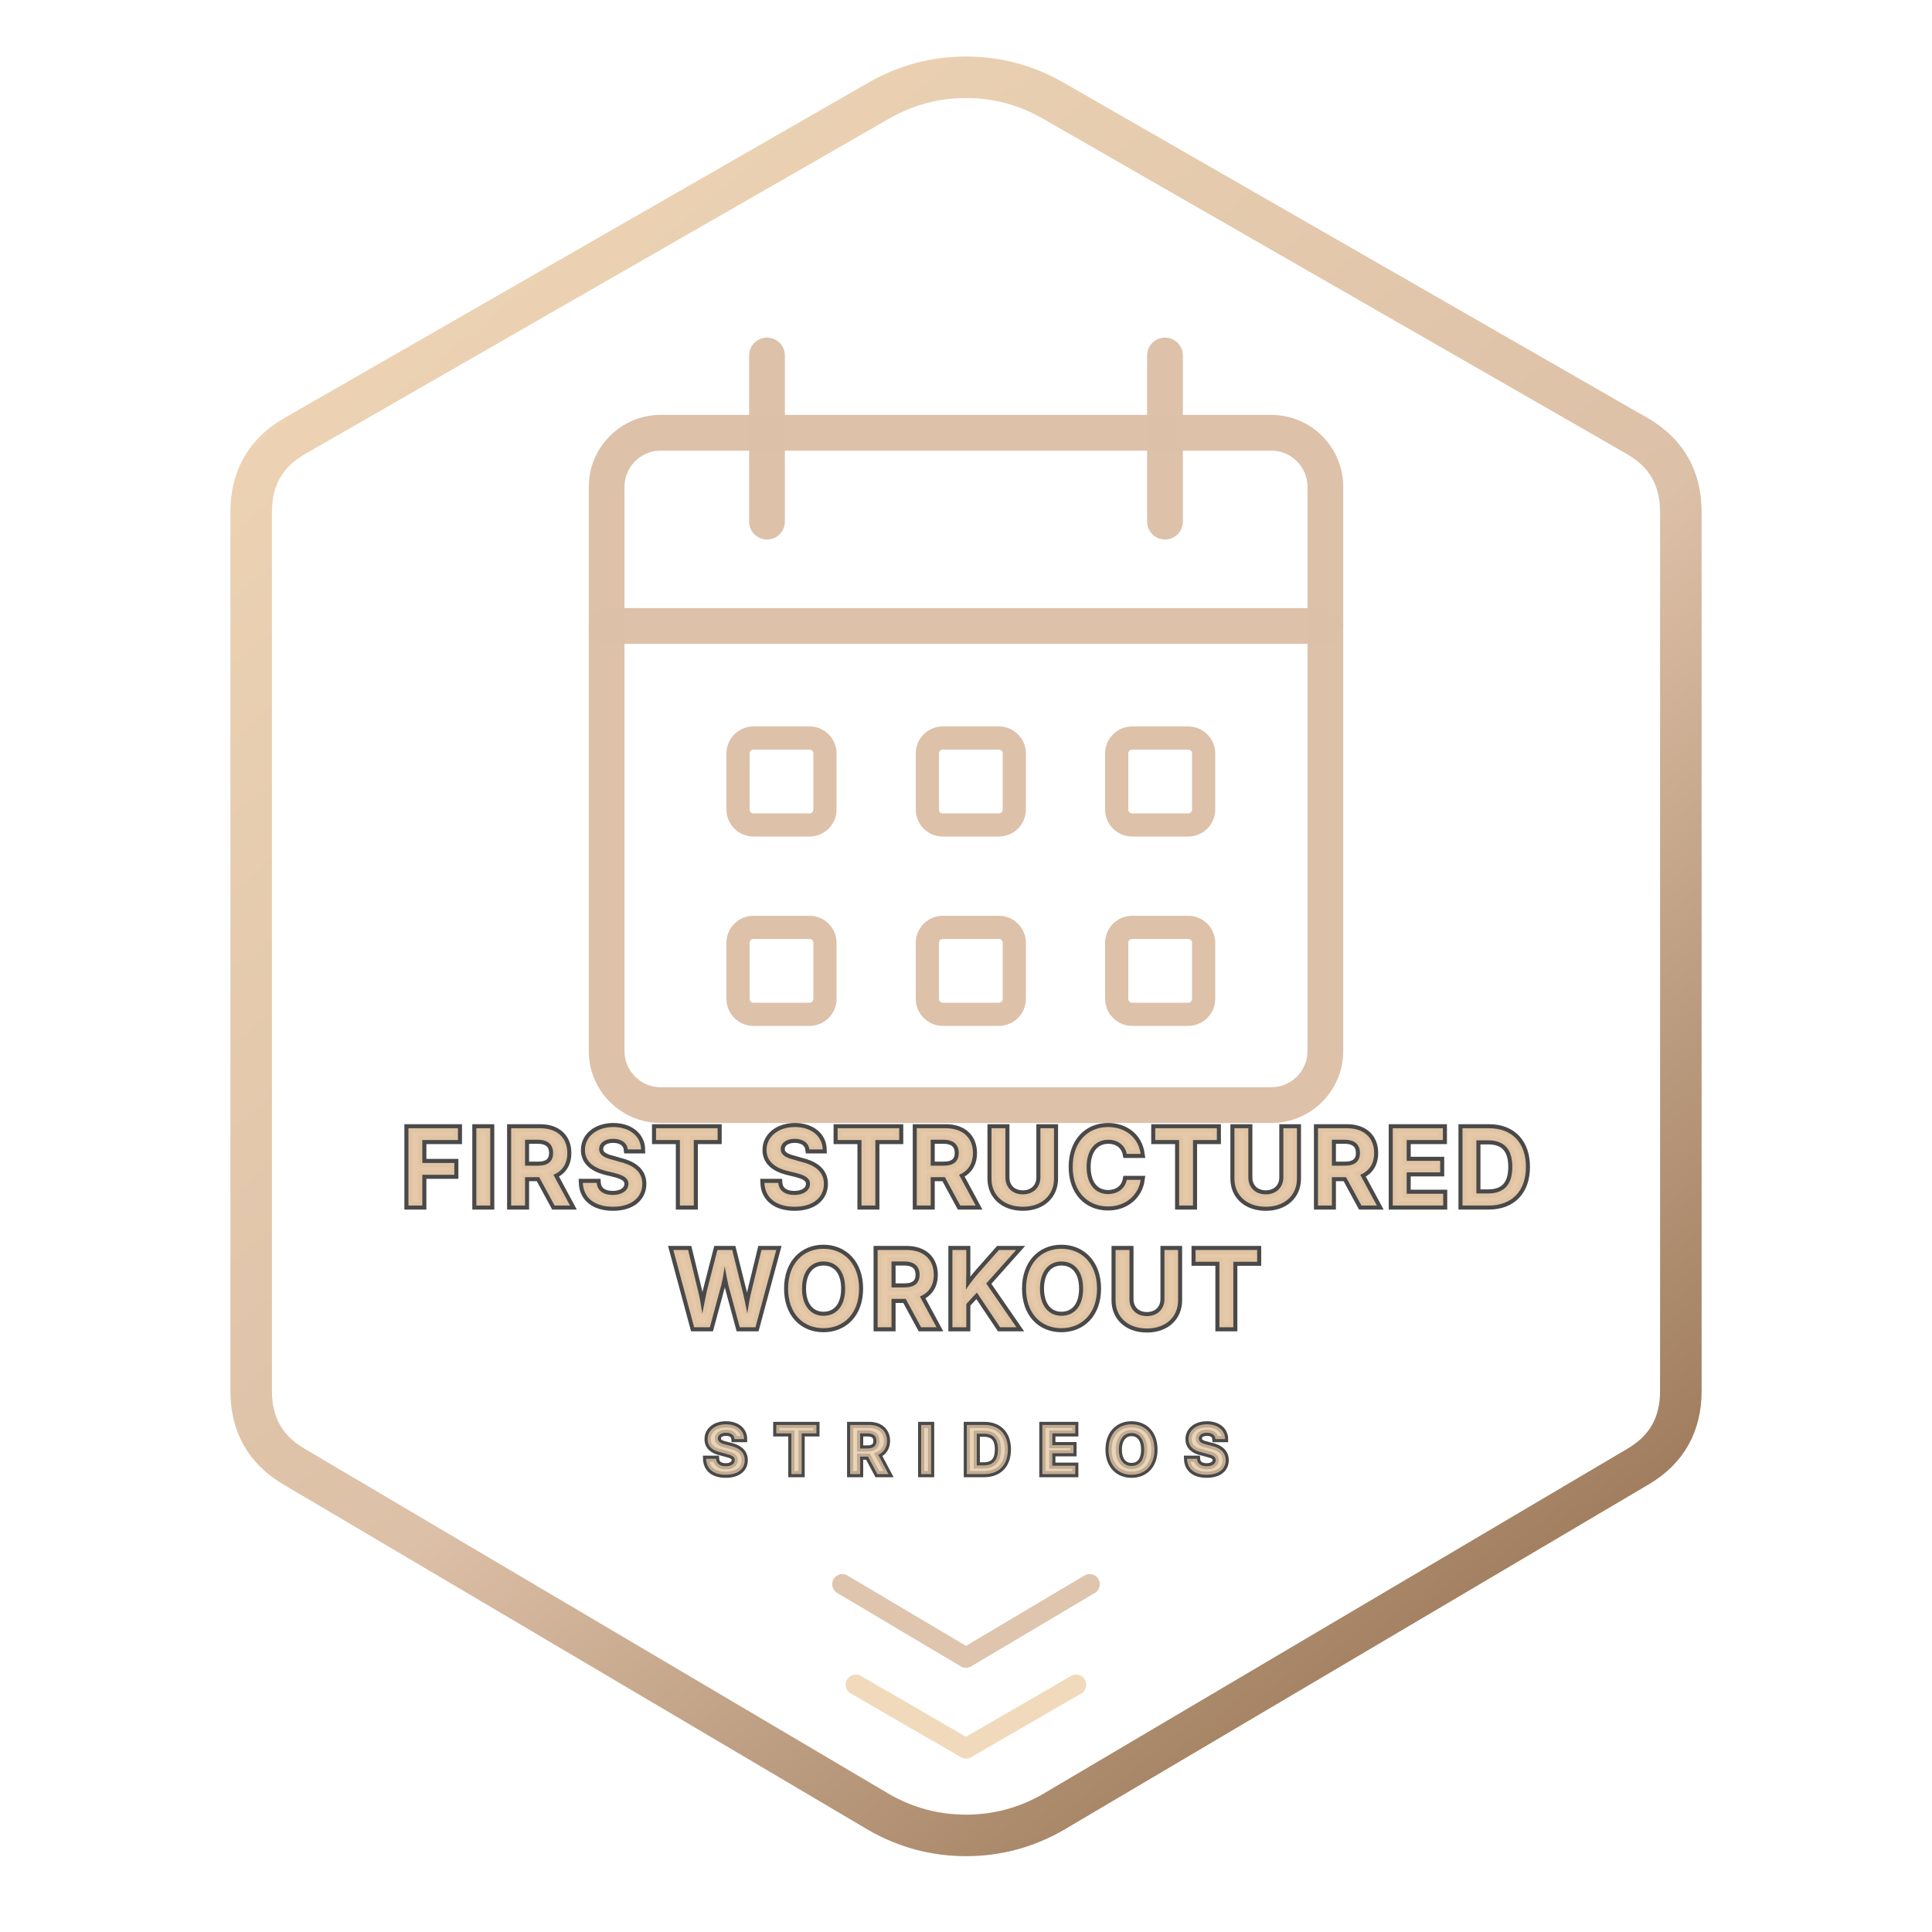
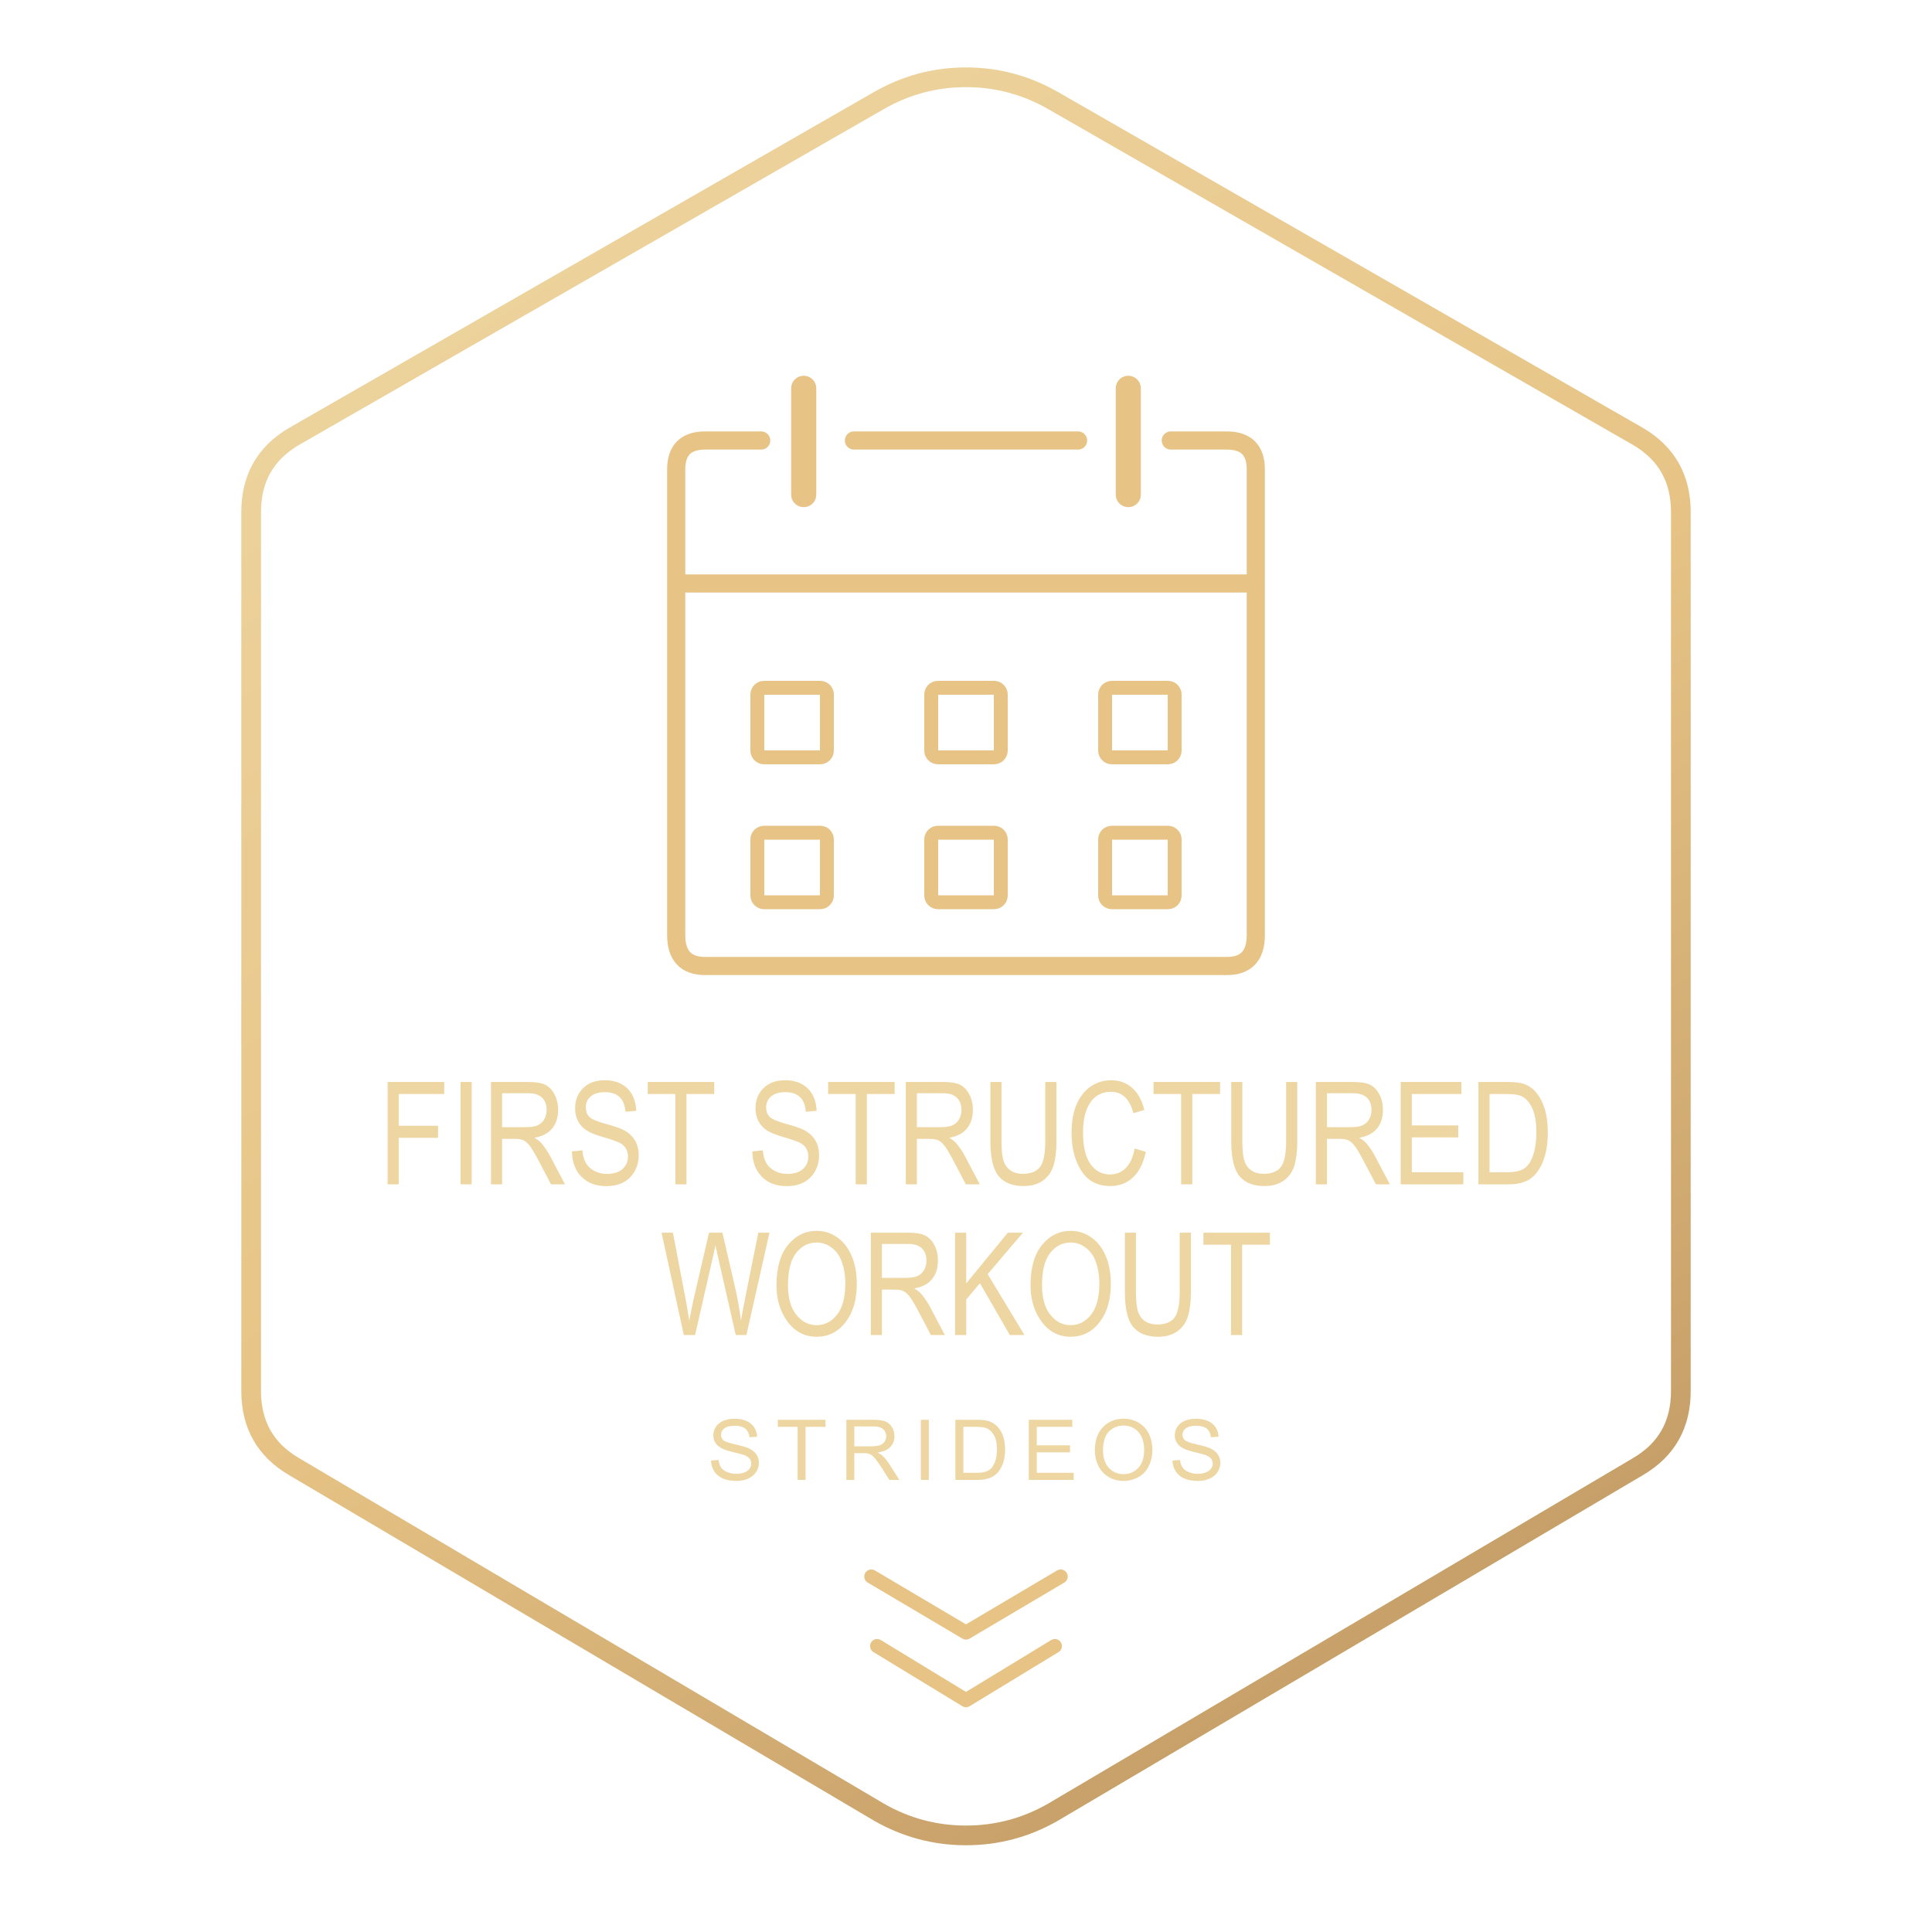
<svg xmlns="http://www.w3.org/2000/svg" width="100" height="100" viewBox="0 0 100 100" fill="none" role="img" aria-label="First Structured Workout achievement. Unlocked.">
  <defs>
-     <linearGradient id="firsts-first-structured-workout-transparent-edge" x1="14" y1="7" x2="86" y2="93" gradientUnits="userSpaceOnUse">
-       <stop offset="0" stop-color="#F0D7B6" />
-       <stop offset="0.54" stop-color="#DCC0A7" />
-       <stop offset="1" stop-color="#8D6847" />
+     <linearGradient id="firsts-first-structured-workout-transparent-edge" x1="20" y1="4" x2="80" y2="95" gradientUnits="userSpaceOnUse">
+       <stop stop-color="#EED6A2" />
+       <stop offset=".5" stop-color="#E7C486" />
+       <stop offset="1" stop-color="#BD9560" />
    </linearGradient>
-     <radialGradient id="firsts-first-structured-workout-transparent-glow" cx="0" cy="0" r="1" gradientUnits="userSpaceOnUse" gradientTransform="translate(50 42) rotate(90) scale(35 34)">
-       <stop offset="0" stop-color="#C79C70" stop-opacity="0.22" />
-       <stop offset="0.64" stop-color="#C79C70" stop-opacity="0.03" />
-       <stop offset="1" stop-color="#C79C70" stop-opacity="0" />
+     <radialGradient id="firsts-first-structured-workout-transparent-ambient">
+       <stop stop-color="#E7C486" stop-opacity=".025" />
+       <stop offset="1" stop-color="#E7C486" stop-opacity="0" />
    </radialGradient>
  </defs>
-   <path d="M50 4 Q52.4 4 54.5 5.2 L84.8 22.6 Q87 23.9 87 26.5 L87 72 Q87 74.6 84.8 75.9 L54.5 93.8 Q52.4 95 50 95 Q47.6 95 45.5 93.8 L15.2 75.9 Q13 74.6 13 72 L13 26.5 Q13 23.9 15.2 22.6 L45.5 5.2 Q47.6 4 50 4 Z" fill="none" stroke="#C79C70" stroke-width="4.2" stroke-linejoin="round" stroke-opacity="0" />
-   <path d="M50 4 Q52.4 4 54.5 5.2 L84.8 22.6 Q87 23.9 87 26.5 L87 72 Q87 74.6 84.8 75.9 L54.5 93.8 Q52.4 95 50 95 Q47.6 95 45.5 93.8 L15.2 75.9 Q13 74.6 13 72 L13 26.5 Q13 23.9 15.2 22.6 L45.5 5.2 Q47.6 4 50 4 Z" fill="transparent" fill-opacity="0" stroke="url(#firsts-first-structured-workout-transparent-edge)" stroke-width="2.15" stroke-linejoin="round" stroke-opacity="1" />
-   <ellipse cx="50" cy="38" rx="30" ry="26" fill="url(#firsts-first-structured-workout-transparent-glow)" opacity="0" />
-   <g>
-     <rect x="31.4" y="22.4" width="37.2" height="34.8" rx="2.8" fill="none" stroke="#DCC0A7" stroke-width="1.85" stroke-linecap="round" stroke-linejoin="round" stroke-opacity="0.98" />
-     <path d="M39.7 18.4 V27 M60.3 18.4 V27 M31.4 32.4 H68.6" fill="none" stroke="#DCC0A7" stroke-width="1.85" stroke-linecap="round" stroke-linejoin="round" stroke-opacity="0.98" />
-     <rect x="38.2" y="38.2" width="4.5" height="4.5" rx="0.8" fill="none" stroke="#DCC0A7" stroke-width="1.2" stroke-linecap="round" stroke-linejoin="round" stroke-opacity="0.98" />
-     <rect x="48" y="38.2" width="4.5" height="4.5" rx="0.8" fill="none" stroke="#DCC0A7" stroke-width="1.2" stroke-linecap="round" stroke-linejoin="round" stroke-opacity="0.98" />
-     <rect x="57.8" y="38.2" width="4.5" height="4.5" rx="0.8" fill="none" stroke="#DCC0A7" stroke-width="1.2" stroke-linecap="round" stroke-linejoin="round" stroke-opacity="0.98" />
-     <rect x="38.2" y="48" width="4.5" height="4.5" rx="0.8" fill="none" stroke="#DCC0A7" stroke-width="1.2" stroke-linecap="round" stroke-linejoin="round" stroke-opacity="0.98" />
-     <rect x="48" y="48" width="4.5" height="4.5" rx="0.8" fill="none" stroke="#DCC0A7" stroke-width="1.2" stroke-linecap="round" stroke-linejoin="round" stroke-opacity="0.98" />
-     <rect x="57.8" y="48" width="4.5" height="4.5" rx="0.8" fill="none" stroke="#DCC0A7" stroke-width="1.2" stroke-linecap="round" stroke-linejoin="round" stroke-opacity="0.98" />
+   <path d="M50 4 Q52.4 4 54.5 5.2 L84.8 22.6 Q87 23.9 87 26.5 L87 72 Q87 74.6 84.8 75.9 L54.5 93.8 Q52.4 95 50 95 Q47.6 95 45.5 93.8 L15.2 75.9 Q13 74.6 13 72 L13 26.5 Q13 23.9 15.2 22.6 L45.5 5.2 Q47.6 4 50 4 Z" fill="transparent" fill-opacity="0" stroke="url(#firsts-first-structured-workout-transparent-edge)" stroke-width="1.02" stroke-linejoin="round" />
+   <g data-glyph="training-calendar" stroke="#E7C486" stroke-linecap="round" stroke-linejoin="round" stroke-width=".94">
+     <path d="M39.4 22.8 H36.5 Q35 22.8 35 24.3 V48.4 Q35 50 36.5 50 H63.5 Q65 50 65 48.4 V24.3 Q65 22.8 63.5 22.8 H60.6 M44.2 22.8 H55.8 M35 30.2 H65" />
+     <path d="M41.6 20.1 V25.6 M58.4 20.1 V25.6" stroke-width="1.3" />
+     <rect x="39.2" y="35.6" width="3.6" height="3.6" rx=".35" stroke-width=".72" />
+     <rect x="48.2" y="35.6" width="3.6" height="3.6" rx=".35" stroke-width=".72" />
+     <rect x="57.2" y="35.6" width="3.6" height="3.6" rx=".35" stroke-width=".72" />
+     <rect x="39.2" y="43.1" width="3.6" height="3.6" rx=".35" stroke-width=".72" />
+     <rect x="48.2" y="43.1" width="3.6" height="3.6" rx=".35" stroke-width=".72" />
+     <rect x="57.2" y="43.1" width="3.6" height="3.6" rx=".35" stroke-width=".72" />
  </g>
-   <text x="50" y="62.4" text-anchor="middle" font-family="'Avenir Next', Inter, Arial, sans-serif" font-size="5.5" font-weight="600" letter-spacing="0.28" stroke="#030405" stroke-width="0.42" stroke-opacity="0.72" fill="none">FIRST STRUCTURED</text>
-   <text x="50" y="62.4" text-anchor="middle" font-family="'Avenir Next', Inter, Arial, sans-serif" font-size="5.5" font-weight="600" letter-spacing="0.28" fill="#E4C8A6" fill-opacity="0.97">FIRST STRUCTURED</text>
-   <text x="50" y="68.7" text-anchor="middle" font-family="'Avenir Next', Inter, Arial, sans-serif" font-size="5.5" font-weight="600" letter-spacing="0.28" stroke="#030405" stroke-width="0.42" stroke-opacity="0.72" fill="none">WORKOUT</text>
-   <text x="50" y="68.7" text-anchor="middle" font-family="'Avenir Next', Inter, Arial, sans-serif" font-size="5.5" font-weight="600" letter-spacing="0.28" fill="#E4C8A6" fill-opacity="0.97">WORKOUT</text>
-   <text x="50" y="76.3" text-anchor="middle" font-family="'Avenir Next', Inter, Arial, sans-serif" font-size="3.5" font-weight="700" letter-spacing="1.38" stroke="#030405" stroke-width="0.32" stroke-opacity="0.72" fill="none">STRIDEOS</text>
-   <text x="50" y="76.3" text-anchor="middle" font-family="'Avenir Next', Inter, Arial, sans-serif" font-size="3.5" font-weight="700" letter-spacing="1.38" fill="#E4C8A6" fill-opacity="0.78">STRIDEOS</text>
-   <path d="M43.6 82 L50 85.8 L56.4 82" fill="none" stroke="#DCC0A7" stroke-width="1.05" stroke-linecap="round" stroke-linejoin="round" stroke-opacity="0.92" />
-   <path d="M44.3 87.2 L50 90.5 L55.7 87.2" fill="none" stroke="#F0D7B6" stroke-width="1.05" stroke-linecap="round" stroke-linejoin="round" stroke-opacity="0.92" />
+   <g data-title="First Structured Workout">
+     <path data-text="FIRST STRUCTURED" fill="#EED6A2" stroke="none" d="M20.062 61.3L20.062 56.003L22.992 56.003L22.992 56.628L20.637 56.628L20.637 58.269L22.674 58.269L22.674 58.894L20.637 58.894L20.637 61.3ZM23.838 61.3L23.838 56.003L24.412 56.003L24.412 61.3ZM25.414 61.3L25.414 56.003L27.34 56.003C27.742 56.003 28.039 56.053 28.23 56.151C28.422 56.249 28.579 56.413 28.701 56.644C28.825 56.874 28.887 57.141 28.887 57.444C28.887 57.844 28.782 58.168 28.574 58.417C28.366 58.665 28.062 58.822 27.664 58.89C27.825 58.986 27.948 59.084 28.033 59.183C28.204 59.385 28.354 59.61 28.484 59.858L29.244 61.3L28.521 61.3L27.943 60.198C27.719 59.768 27.55 59.477 27.436 59.327C27.321 59.178 27.209 59.077 27.102 59.026C26.995 58.975 26.845 58.948 26.652 58.948L25.988 58.948L25.988 61.3ZM25.988 58.341L27.225 58.341C27.494 58.341 27.698 58.309 27.838 58.243C27.977 58.178 28.088 58.076 28.17 57.937C28.252 57.796 28.293 57.633 28.293 57.448C28.293 57.18 28.215 56.97 28.059 56.817C27.902 56.664 27.67 56.587 27.361 56.587L25.988 56.587ZM29.602 59.599L30.143 59.54C30.171 59.832 30.237 60.059 30.34 60.222C30.443 60.385 30.589 60.516 30.78 60.614C30.97 60.712 31.184 60.761 31.422 60.761C31.765 60.761 32.03 60.678 32.219 60.511C32.408 60.343 32.502 60.125 32.502 59.858C32.502 59.702 32.468 59.565 32.399 59.448C32.331 59.331 32.228 59.235 32.088 59.161C31.95 59.086 31.651 58.981 31.192 58.847C30.782 58.726 30.49 58.604 30.317 58.481C30.144 58.359 30.009 58.204 29.913 58.015C29.816 57.825 29.768 57.61 29.768 57.372C29.768 56.944 29.906 56.594 30.182 56.321C30.459 56.049 30.833 55.913 31.303 55.913C31.626 55.913 31.909 55.977 32.151 56.104C32.393 56.232 32.581 56.415 32.713 56.653C32.847 56.892 32.919 57.172 32.93 57.495L32.375 57.546C32.347 57.201 32.244 56.946 32.067 56.78C31.89 56.614 31.641 56.53 31.321 56.53C30.995 56.53 30.747 56.604 30.577 56.749C30.406 56.895 30.321 57.083 30.321 57.313C30.321 57.528 30.383 57.695 30.508 57.813C30.633 57.931 30.915 58.05 31.354 58.171C31.782 58.288 32.083 58.391 32.256 58.478C32.522 58.613 32.722 58.791 32.856 59.011C32.991 59.231 33.059 59.494 33.059 59.8C33.059 60.104 32.988 60.38 32.846 60.63C32.704 60.879 32.511 61.068 32.266 61.198C32.021 61.328 31.727 61.394 31.383 61.394C30.845 61.394 30.417 61.232 30.098 60.909C29.779 60.586 29.614 60.149 29.602 59.599ZM34.956 61.3L34.956 56.628L33.526 56.628L33.526 56.003L36.969 56.003L36.969 56.628L35.532 56.628L35.532 61.3ZM38.938 59.599L39.479 59.54C39.508 59.832 39.574 60.059 39.677 60.222C39.779 60.385 39.926 60.516 40.116 60.614C40.306 60.712 40.521 60.761 40.759 60.761C41.101 60.761 41.367 60.678 41.556 60.511C41.744 60.343 41.839 60.125 41.839 59.858C41.839 59.702 41.804 59.565 41.735 59.448C41.667 59.331 41.564 59.235 41.425 59.161C41.287 59.086 40.988 58.981 40.528 58.847C40.118 58.726 39.826 58.604 39.653 58.481C39.48 58.359 39.345 58.204 39.249 58.015C39.152 57.825 39.104 57.61 39.104 57.372C39.104 56.944 39.242 56.594 39.519 56.321C39.796 56.049 40.169 55.913 40.64 55.913C40.962 55.913 41.245 55.977 41.487 56.104C41.729 56.232 41.917 56.415 42.05 56.653C42.184 56.892 42.256 57.172 42.267 57.495L41.712 57.546C41.683 57.201 41.58 56.946 41.403 56.78C41.226 56.614 40.978 56.53 40.657 56.53C40.332 56.53 40.083 56.604 39.913 56.749C39.742 56.895 39.657 57.083 39.657 57.313C39.657 57.528 39.72 57.695 39.845 57.813C39.97 57.931 40.251 58.05 40.69 58.171C41.119 58.288 41.419 58.391 41.593 58.478C41.858 58.613 42.058 58.791 42.192 59.011C42.328 59.231 42.396 59.494 42.396 59.8C42.396 60.104 42.324 60.38 42.183 60.63C42.041 60.879 41.847 61.068 41.603 61.198C41.357 61.328 41.063 61.394 40.72 61.394C40.182 61.394 39.753 61.232 39.435 60.909C39.115 60.586 38.95 60.149 38.938 59.599ZM44.292 61.3L44.292 56.628L42.862 56.628L42.862 56.003L46.306 56.003L46.306 56.628L44.868 56.628L44.868 61.3ZM46.884 61.3L46.884 56.003L48.81 56.003C49.212 56.003 49.509 56.053 49.7 56.151C49.892 56.249 50.048 56.413 50.171 56.644C50.294 56.874 50.356 57.141 50.356 57.444C50.356 57.844 50.252 58.168 50.044 58.417C49.835 58.665 49.532 58.822 49.134 58.89C49.295 58.986 49.418 59.084 49.503 59.183C49.673 59.385 49.824 59.61 49.954 59.858L50.714 61.3L49.991 61.3L49.413 60.198C49.189 59.768 49.02 59.477 48.905 59.327C48.791 59.178 48.679 59.077 48.571 59.026C48.464 58.975 48.314 58.948 48.122 58.948L47.458 58.948L47.458 61.3ZM47.458 58.341L48.694 58.341C48.964 58.341 49.168 58.309 49.308 58.243C49.447 58.178 49.558 58.076 49.64 57.937C49.722 57.796 49.763 57.633 49.763 57.448C49.763 57.18 49.685 56.97 49.528 56.817C49.372 56.664 49.14 56.587 48.831 56.587L47.458 56.587ZM54.103 56.003L54.681 56.003L54.681 59.063C54.681 59.577 54.631 59.998 54.531 60.327C54.43 60.655 54.248 60.915 53.984 61.104C53.721 61.295 53.385 61.39 52.978 61.39C52.405 61.39 51.976 61.219 51.691 60.878C51.406 60.536 51.263 59.931 51.263 59.063L51.263 56.003L51.837 56.003L51.837 59.06C51.837 59.539 51.875 59.886 51.949 60.101C52.024 60.314 52.146 60.477 52.316 60.589C52.485 60.701 52.691 60.757 52.935 60.757C53.345 60.757 53.642 60.642 53.826 60.411C54.01 60.18 54.103 59.729 54.103 59.06ZM58.729 59.442L59.307 59.62C59.179 60.215 58.955 60.659 58.635 60.952C58.315 61.244 57.928 61.39 57.471 61.39C57.068 61.39 56.724 61.292 56.438 61.097C56.152 60.9 55.918 60.585 55.736 60.151C55.555 59.718 55.465 59.206 55.465 58.614C55.465 58.032 55.555 57.54 55.736 57.136C55.918 56.732 56.165 56.428 56.477 56.222C56.788 56.016 57.135 55.913 57.518 55.913C57.937 55.913 58.297 56.044 58.598 56.306C58.898 56.566 59.109 56.949 59.23 57.454L58.666 57.618C58.473 56.881 58.086 56.513 57.506 56.513C57.217 56.513 56.966 56.587 56.754 56.735C56.543 56.883 56.374 57.113 56.246 57.427C56.12 57.739 56.057 58.135 56.057 58.614C56.057 59.34 56.184 59.884 56.439 60.247C56.696 60.609 57.036 60.79 57.459 60.79C57.772 60.79 58.043 60.679 58.27 60.456C58.497 60.233 58.65 59.896 58.729 59.442ZM61.137 61.3L61.137 56.628L59.708 56.628L59.708 56.003L63.151 56.003L63.151 56.628L61.713 56.628L61.713 61.3ZM66.569 56.003L67.147 56.003L67.147 59.063C67.147 59.577 67.097 59.998 66.997 60.327C66.896 60.655 66.714 60.915 66.45 61.104C66.187 61.295 65.851 61.39 65.444 61.39C64.871 61.39 64.442 61.219 64.157 60.878C63.872 60.536 63.729 59.931 63.729 59.063L63.729 56.003L64.303 56.003L64.303 59.06C64.303 59.539 64.34 59.886 64.415 60.101C64.49 60.314 64.612 60.477 64.782 60.589C64.951 60.701 65.157 60.757 65.401 60.757C65.811 60.757 66.108 60.642 66.292 60.411C66.476 60.18 66.569 59.729 66.569 59.06ZM68.108 61.3L68.108 56.003L70.034 56.003C70.437 56.003 70.733 56.053 70.925 56.151C71.116 56.249 71.273 56.413 71.396 56.644C71.519 56.874 71.581 57.141 71.581 57.444C71.581 57.844 71.477 58.168 71.269 58.417C71.06 58.665 70.757 58.822 70.358 58.89C70.52 58.986 70.643 59.084 70.728 59.183C70.898 59.385 71.048 59.61 71.179 59.858L71.938 61.3L71.216 61.3L70.638 60.198C70.414 59.768 70.244 59.477 70.13 59.327C70.015 59.178 69.904 59.077 69.796 59.026C69.689 58.975 69.539 58.948 69.347 58.948L68.683 58.948L68.683 61.3ZM68.683 58.341L69.919 58.341C70.188 58.341 70.393 58.309 70.532 58.243C70.671 58.178 70.782 58.076 70.864 57.937C70.946 57.796 70.987 57.633 70.987 57.448C70.987 57.18 70.909 56.97 70.753 56.817C70.597 56.664 70.364 56.587 70.056 56.587L68.683 56.587ZM72.501 61.3L72.501 56.003L75.642 56.003L75.642 56.628L73.075 56.628L73.075 58.251L75.479 58.251L75.479 58.872L73.075 58.872L73.075 60.675L75.743 60.675L75.743 61.3ZM76.522 61.3L76.522 56.003L78.022 56.003C78.394 56.003 78.675 56.036 78.868 56.101C79.121 56.184 79.339 56.338 79.524 56.563C79.71 56.788 79.855 57.07 79.958 57.411C80.062 57.751 80.114 58.155 80.114 58.622C80.114 59.223 80.026 59.731 79.851 60.149C79.675 60.567 79.449 60.864 79.173 61.038C78.896 61.213 78.536 61.3 78.091 61.3ZM77.097 60.675L78.022 60.675C78.396 60.675 78.679 60.614 78.872 60.493C79.064 60.371 79.212 60.175 79.315 59.905C79.453 59.546 79.522 59.116 79.522 58.614C79.522 58.078 79.449 57.656 79.304 57.349C79.158 57.042 78.97 56.836 78.741 56.731C78.587 56.663 78.343 56.628 78.009 56.628L77.097 56.628ZM19.553 54.377" />
+     <path data-text="WORKOUT" fill="#EED6A2" stroke="none" d="M35.394 69.1L34.242 63.803L34.83 63.803L35.492 67.276C35.561 67.633 35.622 67.994 35.675 68.36L35.871 67.379L36.699 63.803L37.392 63.803L38.013 66.485C38.166 67.137 38.279 67.762 38.353 68.36C38.409 68.015 38.48 67.631 38.566 67.208L39.25 63.803L39.828 63.803L38.634 69.1L38.082 69.1L37.164 65.063L37.027 64.442C36.986 64.674 36.944 64.881 36.9 65.063L35.978 69.1ZM40.191 66.52C40.191 65.617 40.39 64.922 40.787 64.438C41.186 63.953 41.681 63.709 42.273 63.709C42.656 63.709 43.005 63.818 43.32 64.036C43.637 64.252 43.887 64.566 44.07 64.979C44.255 65.392 44.348 65.884 44.348 66.456C44.348 67.241 44.169 67.88 43.812 68.374C43.419 68.918 42.905 69.19 42.27 69.19C41.629 69.19 41.113 68.911 40.723 68.352C40.368 67.847 40.191 67.236 40.191 66.52ZM40.785 66.532C40.785 67.184 40.929 67.691 41.217 68.051C41.504 68.411 41.854 68.59 42.266 68.59C42.688 68.59 43.041 68.409 43.326 68.045C43.611 67.681 43.754 67.146 43.754 66.44C43.754 65.986 43.681 65.579 43.535 65.219C43.422 64.945 43.251 64.725 43.023 64.561C42.795 64.396 42.547 64.313 42.277 64.313C41.844 64.313 41.486 64.494 41.205 64.856C40.925 65.217 40.785 65.775 40.785 66.532ZM45.074 69.1L45.074 63.803L47 63.803C47.402 63.803 47.699 63.853 47.891 63.952C48.082 64.049 48.239 64.213 48.361 64.444C48.485 64.674 48.547 64.941 48.547 65.245C48.547 65.645 48.442 65.969 48.234 66.217C48.026 66.465 47.723 66.623 47.324 66.69C47.485 66.787 47.608 66.884 47.693 66.983C47.864 67.185 48.014 67.41 48.145 67.659L48.904 69.1L48.182 69.1L47.604 67.999C47.379 67.568 47.21 67.277 47.096 67.127C46.981 66.978 46.87 66.877 46.762 66.827C46.655 66.775 46.505 66.749 46.312 66.749L45.648 66.749L45.648 69.1ZM45.648 66.141L46.885 66.141C47.154 66.141 47.358 66.109 47.498 66.043C47.637 65.979 47.748 65.876 47.83 65.737C47.912 65.596 47.953 65.434 47.953 65.249C47.953 64.98 47.875 64.77 47.719 64.618C47.562 64.464 47.33 64.387 47.021 64.387L45.648 64.387ZM49.434 69.1L49.434 63.803L50.01 63.803L50.01 66.43L52.166 63.803L52.947 63.803L51.121 65.95L53.025 69.1L52.268 69.1L50.721 66.418L50.01 67.264L50.01 69.1ZM53.34 66.52C53.34 65.617 53.538 64.922 53.936 64.438C54.334 63.953 54.829 63.709 55.422 63.709C55.805 63.709 56.153 63.818 56.469 64.036C56.785 64.252 57.035 64.566 57.219 64.979C57.403 65.392 57.496 65.884 57.496 66.456C57.496 67.241 57.317 67.88 56.961 68.374C56.567 68.918 56.053 69.19 55.418 69.19C54.777 69.19 54.262 68.911 53.871 68.352C53.517 67.847 53.34 67.236 53.34 66.52ZM53.934 66.532C53.934 67.184 54.077 67.691 54.365 68.051C54.653 68.411 55.002 68.59 55.414 68.59C55.836 68.59 56.189 68.409 56.475 68.045C56.76 67.681 56.902 67.146 56.902 66.44C56.902 65.986 56.829 65.579 56.684 65.219C56.57 64.945 56.399 64.725 56.172 64.561C55.944 64.396 55.695 64.313 55.426 64.313C54.992 64.313 54.635 64.494 54.354 64.856C54.073 65.217 53.934 65.775 53.934 66.532ZM61.062 63.803L61.641 63.803L61.641 66.864C61.641 67.377 61.59 67.798 61.49 68.127C61.39 68.456 61.208 68.715 60.943 68.905C60.68 69.095 60.345 69.19 59.938 69.19C59.364 69.19 58.936 69.02 58.65 68.678C58.365 68.336 58.223 67.731 58.223 66.864L58.223 63.803L58.797 63.803L58.797 66.86C58.797 67.339 58.834 67.686 58.908 67.901C58.983 68.115 59.106 68.277 59.275 68.389C59.444 68.501 59.651 68.557 59.895 68.557C60.305 68.557 60.602 68.442 60.785 68.211C60.97 67.98 61.062 67.529 61.062 66.86ZM63.717 69.1L63.717 64.428L62.288 64.428L62.288 63.803L65.731 63.803L65.731 64.428L64.293 64.428L64.293 69.1ZM34.158 62.177" />
+   </g>
+   <g data-wordmark="STRIDEOS">
+     <path data-text="STRIDEOS" fill="#EED6A2" stroke="none" d="M36.802 75.6L37.191 75.565C37.209 75.721 37.251 75.85 37.318 75.95C37.385 76.049 37.49 76.129 37.632 76.192C37.774 76.253 37.934 76.284 38.111 76.284C38.268 76.284 38.407 76.26 38.527 76.213C38.646 76.167 38.736 76.103 38.794 76.022C38.854 75.94 38.884 75.851 38.884 75.754C38.884 75.657 38.855 75.572 38.798 75.499C38.742 75.426 38.649 75.365 38.519 75.315C38.436 75.283 38.25 75.232 37.964 75.165C37.678 75.096 37.477 75.031 37.363 74.969C37.214 74.891 37.104 74.795 37.031 74.68C36.958 74.564 36.921 74.435 36.921 74.292C36.921 74.134 36.965 73.987 37.054 73.85C37.144 73.713 37.274 73.61 37.445 73.54C37.617 73.469 37.807 73.434 38.017 73.434C38.248 73.434 38.451 73.471 38.626 73.545C38.803 73.62 38.939 73.729 39.035 73.874C39.129 74.018 39.18 74.182 39.187 74.364L38.792 74.393C38.771 74.197 38.7 74.048 38.578 73.948C38.455 73.848 38.274 73.797 38.035 73.797C37.785 73.797 37.602 73.843 37.488 73.934C37.375 74.025 37.318 74.135 37.318 74.264C37.318 74.376 37.358 74.468 37.439 74.54C37.518 74.613 37.725 74.687 38.06 74.762C38.395 74.838 38.625 74.904 38.75 74.961C38.93 75.045 39.064 75.151 39.15 75.28C39.237 75.408 39.281 75.555 39.281 75.721C39.281 75.887 39.233 76.043 39.138 76.19C39.043 76.336 38.906 76.45 38.728 76.532C38.551 76.612 38.352 76.653 38.13 76.653C37.848 76.653 37.611 76.612 37.421 76.53C37.231 76.448 37.082 76.325 36.972 76.161C36.864 75.996 36.807 75.809 36.802 75.6ZM41.285 76.6L41.285 73.854L40.26 73.854L40.26 73.487L42.729 73.487L42.729 73.854L41.697 73.854L41.697 76.6ZM43.807 76.6L43.807 73.487L45.188 73.487C45.465 73.487 45.676 73.515 45.821 73.571C45.965 73.627 46.081 73.726 46.167 73.868C46.253 74.008 46.297 74.165 46.297 74.336C46.297 74.557 46.226 74.743 46.083 74.895C45.939 75.046 45.718 75.143 45.418 75.184C45.528 75.236 45.611 75.288 45.668 75.338C45.788 75.449 45.902 75.587 46.01 75.752L46.551 76.6L46.034 76.6L45.622 75.952C45.5 75.766 45.401 75.623 45.323 75.524C45.246 75.425 45.176 75.356 45.114 75.317C45.052 75.277 44.99 75.249 44.926 75.233C44.879 75.223 44.803 75.217 44.698 75.217L44.219 75.217L44.219 76.6ZM44.219 74.86L45.104 74.86C45.292 74.86 45.44 74.841 45.545 74.803C45.652 74.764 45.733 74.702 45.788 74.616C45.843 74.53 45.872 74.437 45.872 74.336C45.872 74.189 45.818 74.068 45.711 73.973C45.604 73.878 45.436 73.831 45.206 73.831L44.219 73.831ZM47.663 76.6L47.663 73.487L48.075 73.487L48.075 76.6ZM49.451 76.6L49.451 73.487L50.523 73.487C50.766 73.487 50.95 73.502 51.078 73.532C51.256 73.572 51.409 73.646 51.535 73.754C51.699 73.893 51.821 74.07 51.902 74.286C51.984 74.502 52.025 74.749 52.025 75.026C52.025 75.263 51.997 75.473 51.941 75.655C51.887 75.837 51.815 75.988 51.729 76.108C51.643 76.228 51.548 76.322 51.445 76.391C51.344 76.46 51.22 76.512 51.074 76.547C50.93 76.583 50.763 76.6 50.574 76.6ZM49.863 76.233L50.527 76.233C50.733 76.233 50.894 76.214 51.01 76.176C51.127 76.137 51.221 76.083 51.291 76.014C51.389 75.917 51.464 75.785 51.518 75.62C51.572 75.455 51.6 75.254 51.6 75.02C51.6 74.695 51.546 74.445 51.439 74.27C51.333 74.094 51.203 73.977 51.051 73.918C50.94 73.875 50.762 73.854 50.518 73.854L49.863 73.854ZM53.25 76.6L53.25 73.487L55.502 73.487L55.502 73.854L53.663 73.854L53.663 74.807L55.385 74.807L55.385 75.172L53.663 75.172L53.663 76.233L55.575 76.233L55.575 76.6ZM56.669 75.084C56.669 74.568 56.808 74.164 57.085 73.872C57.362 73.579 57.72 73.432 58.159 73.432C58.447 73.432 58.706 73.501 58.937 73.639C59.167 73.776 59.343 73.967 59.464 74.213C59.585 74.458 59.646 74.736 59.646 75.047C59.646 75.364 59.582 75.646 59.454 75.895C59.326 76.144 59.146 76.333 58.913 76.461C58.68 76.589 58.428 76.653 58.157 76.653C57.864 76.653 57.602 76.583 57.37 76.442C57.14 76.3 56.965 76.107 56.847 75.862C56.728 75.616 56.669 75.357 56.669 75.084ZM57.093 75.09C57.093 75.465 57.193 75.761 57.396 75.977C57.597 76.193 57.851 76.301 58.155 76.301C58.465 76.301 58.72 76.193 58.921 75.975C59.121 75.756 59.222 75.447 59.222 75.045C59.222 74.792 59.179 74.57 59.093 74.381C59.007 74.193 58.881 74.046 58.716 73.942C58.552 73.838 58.367 73.786 58.161 73.786C57.869 73.786 57.618 73.886 57.407 74.086C57.197 74.287 57.093 74.622 57.093 75.09ZM60.687 75.6L61.076 75.565C61.094 75.721 61.136 75.85 61.203 75.95C61.27 76.049 61.375 76.129 61.517 76.192C61.659 76.253 61.818 76.284 61.996 76.284C62.153 76.284 62.292 76.26 62.412 76.213C62.531 76.167 62.621 76.103 62.679 76.022C62.739 75.94 62.769 75.851 62.769 75.754C62.769 75.657 62.74 75.572 62.683 75.499C62.627 75.426 62.534 75.365 62.404 75.315C62.32 75.283 62.135 75.232 61.849 75.165C61.562 75.096 61.362 75.031 61.248 74.969C61.099 74.891 60.988 74.795 60.916 74.68C60.842 74.564 60.806 74.435 60.806 74.292C60.806 74.134 60.85 73.987 60.939 73.85C61.029 73.713 61.159 73.61 61.33 73.54C61.501 73.469 61.692 73.434 61.902 73.434C62.132 73.434 62.335 73.471 62.511 73.545C62.688 73.62 62.824 73.729 62.919 73.874C63.014 74.018 63.065 74.182 63.072 74.364L62.677 74.393C62.656 74.197 62.584 74.048 62.462 73.948C62.34 73.848 62.159 73.797 61.919 73.797C61.669 73.797 61.487 73.843 61.373 73.934C61.259 74.025 61.203 74.135 61.203 74.264C61.203 74.376 61.243 74.468 61.324 74.54C61.403 74.613 61.61 74.687 61.945 74.762C62.279 74.838 62.509 74.904 62.634 74.961C62.815 75.045 62.949 75.151 63.035 75.28C63.122 75.408 63.166 75.555 63.166 75.721C63.166 75.887 63.118 76.043 63.023 76.19C62.928 76.336 62.791 76.45 62.613 76.532C62.436 76.612 62.236 76.653 62.015 76.653C61.732 76.653 61.496 76.612 61.306 76.53C61.116 76.448 60.966 76.325 60.857 76.161C60.749 75.996 60.692 75.809 60.687 75.6ZM36.607 72.662" />
+   </g>
+   <path data-chevrons="2" d="M45.1 81.6 L50 84.5 L54.9 81.6 M45.4 85.2 L50 88 L54.6 85.2" stroke="#E7C486" stroke-width=".73" stroke-linecap="round" stroke-linejoin="round" />
</svg>
